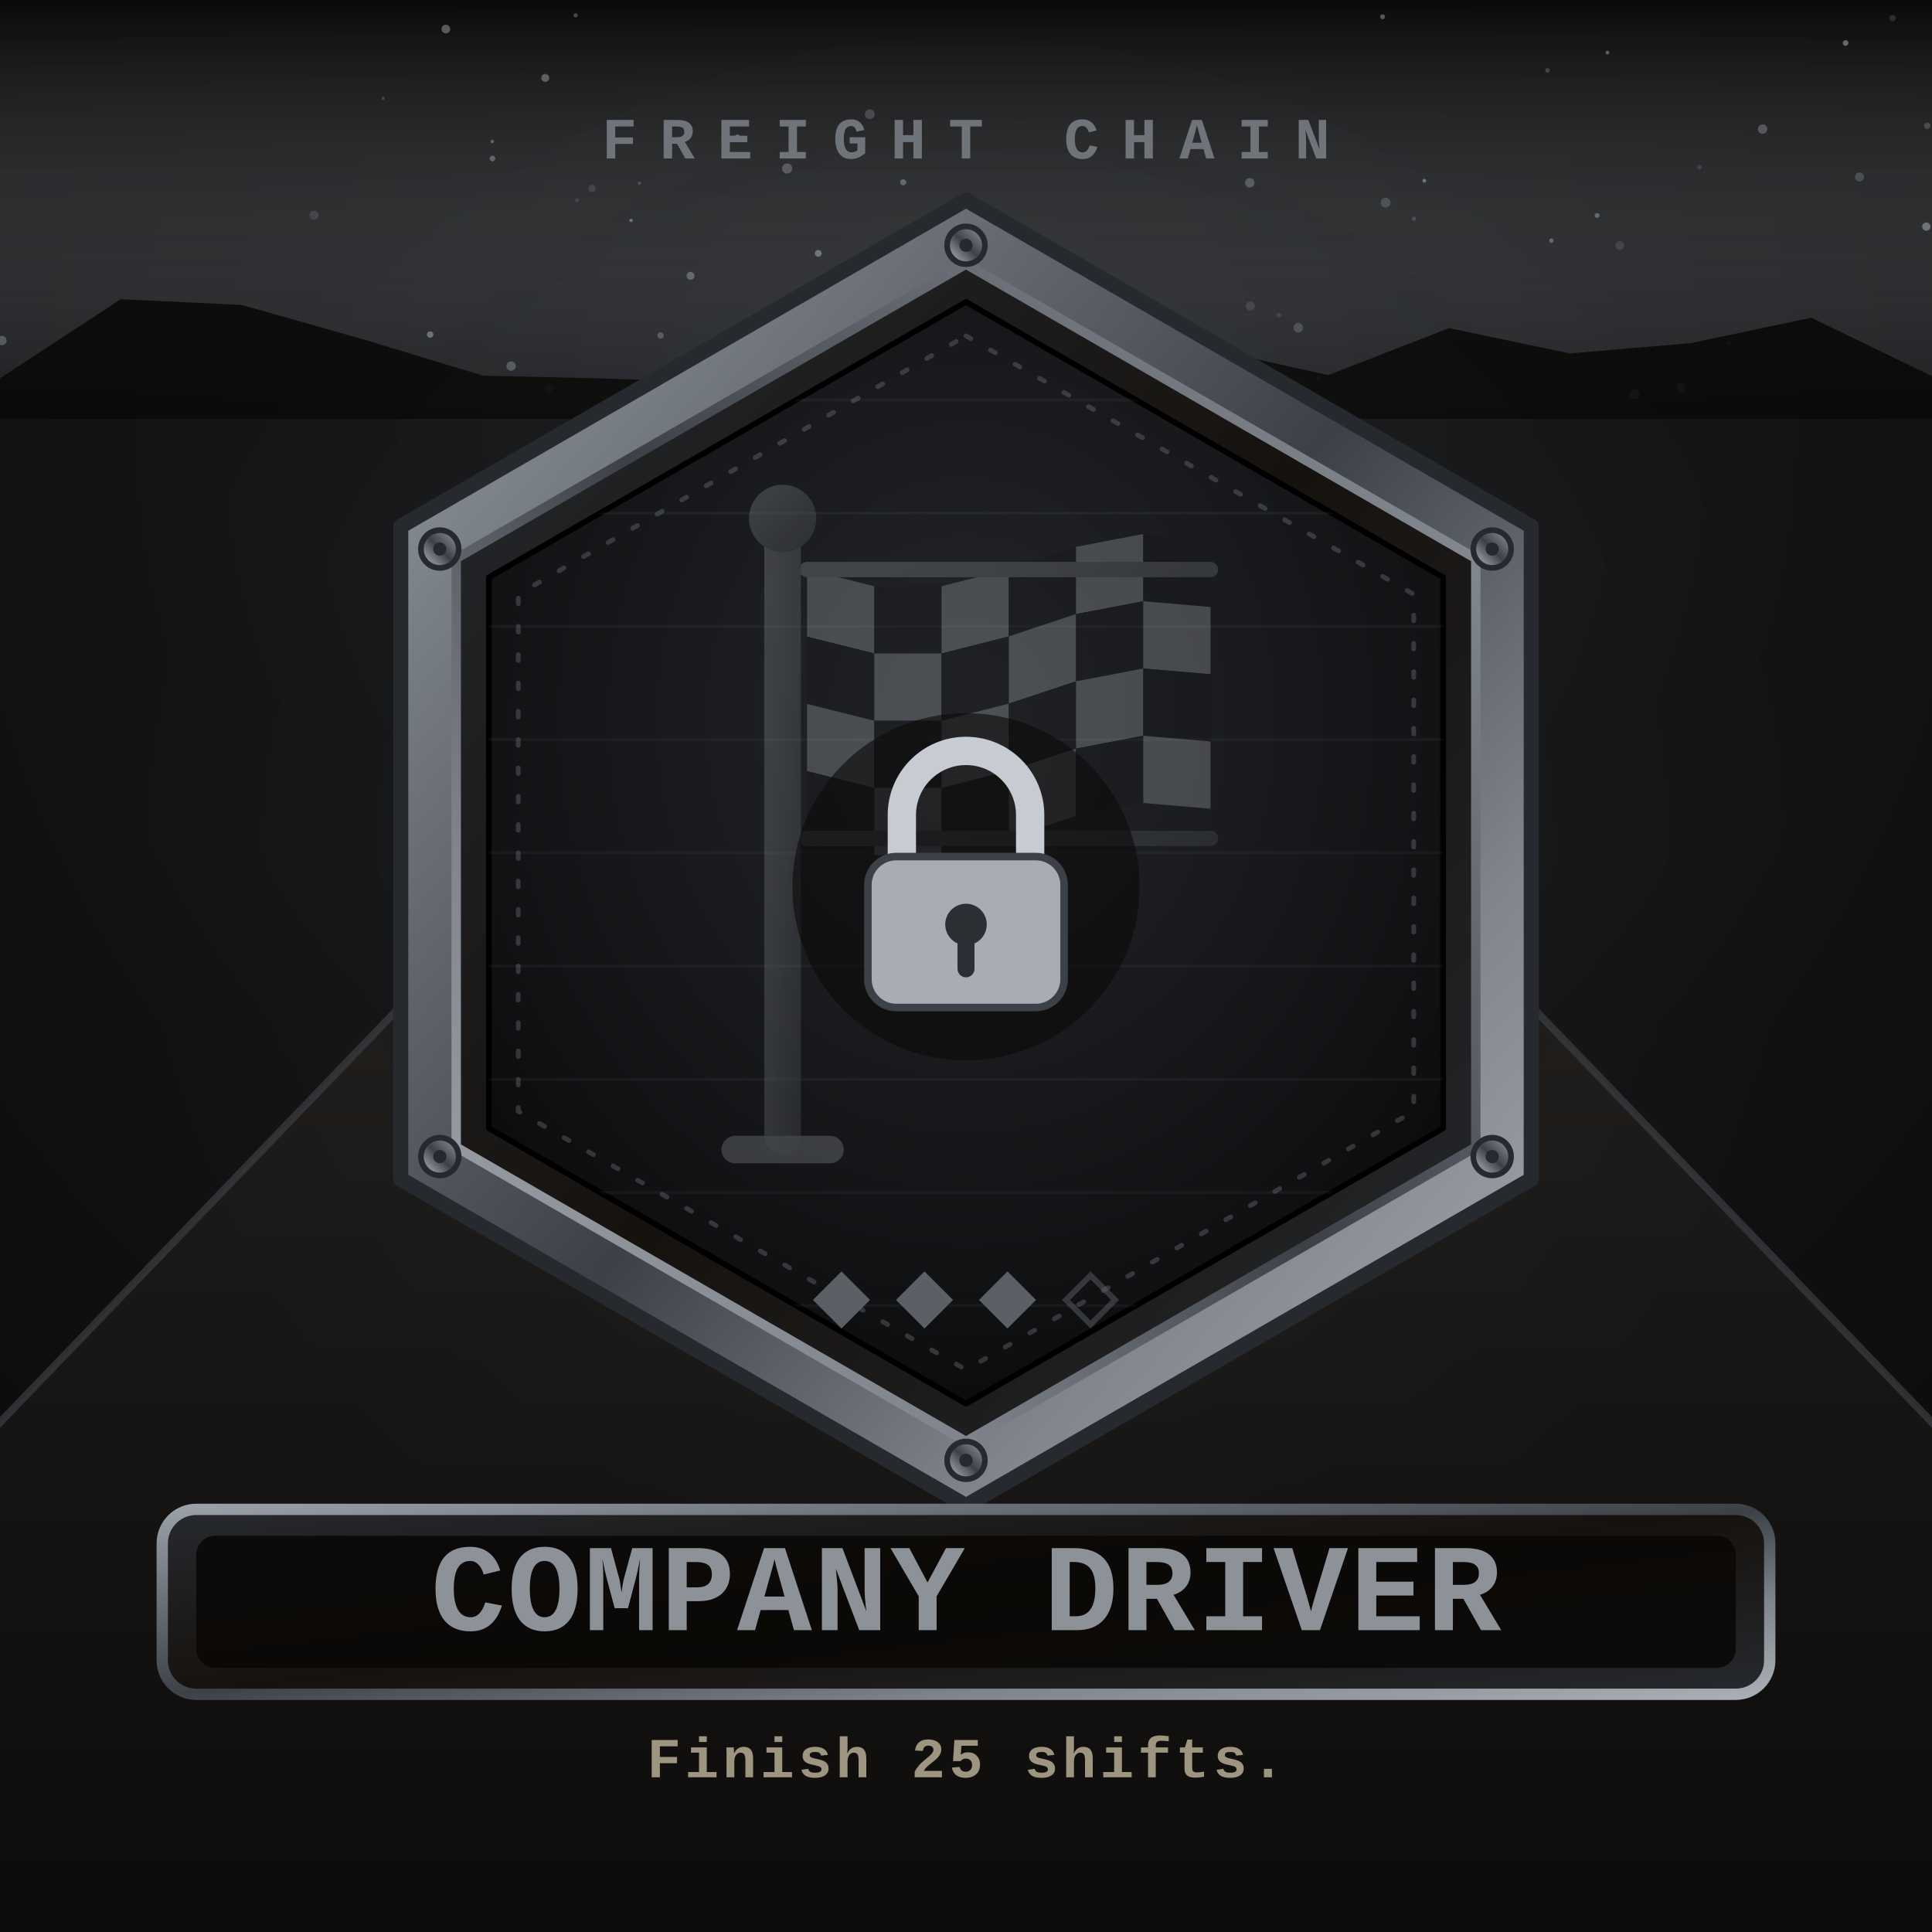
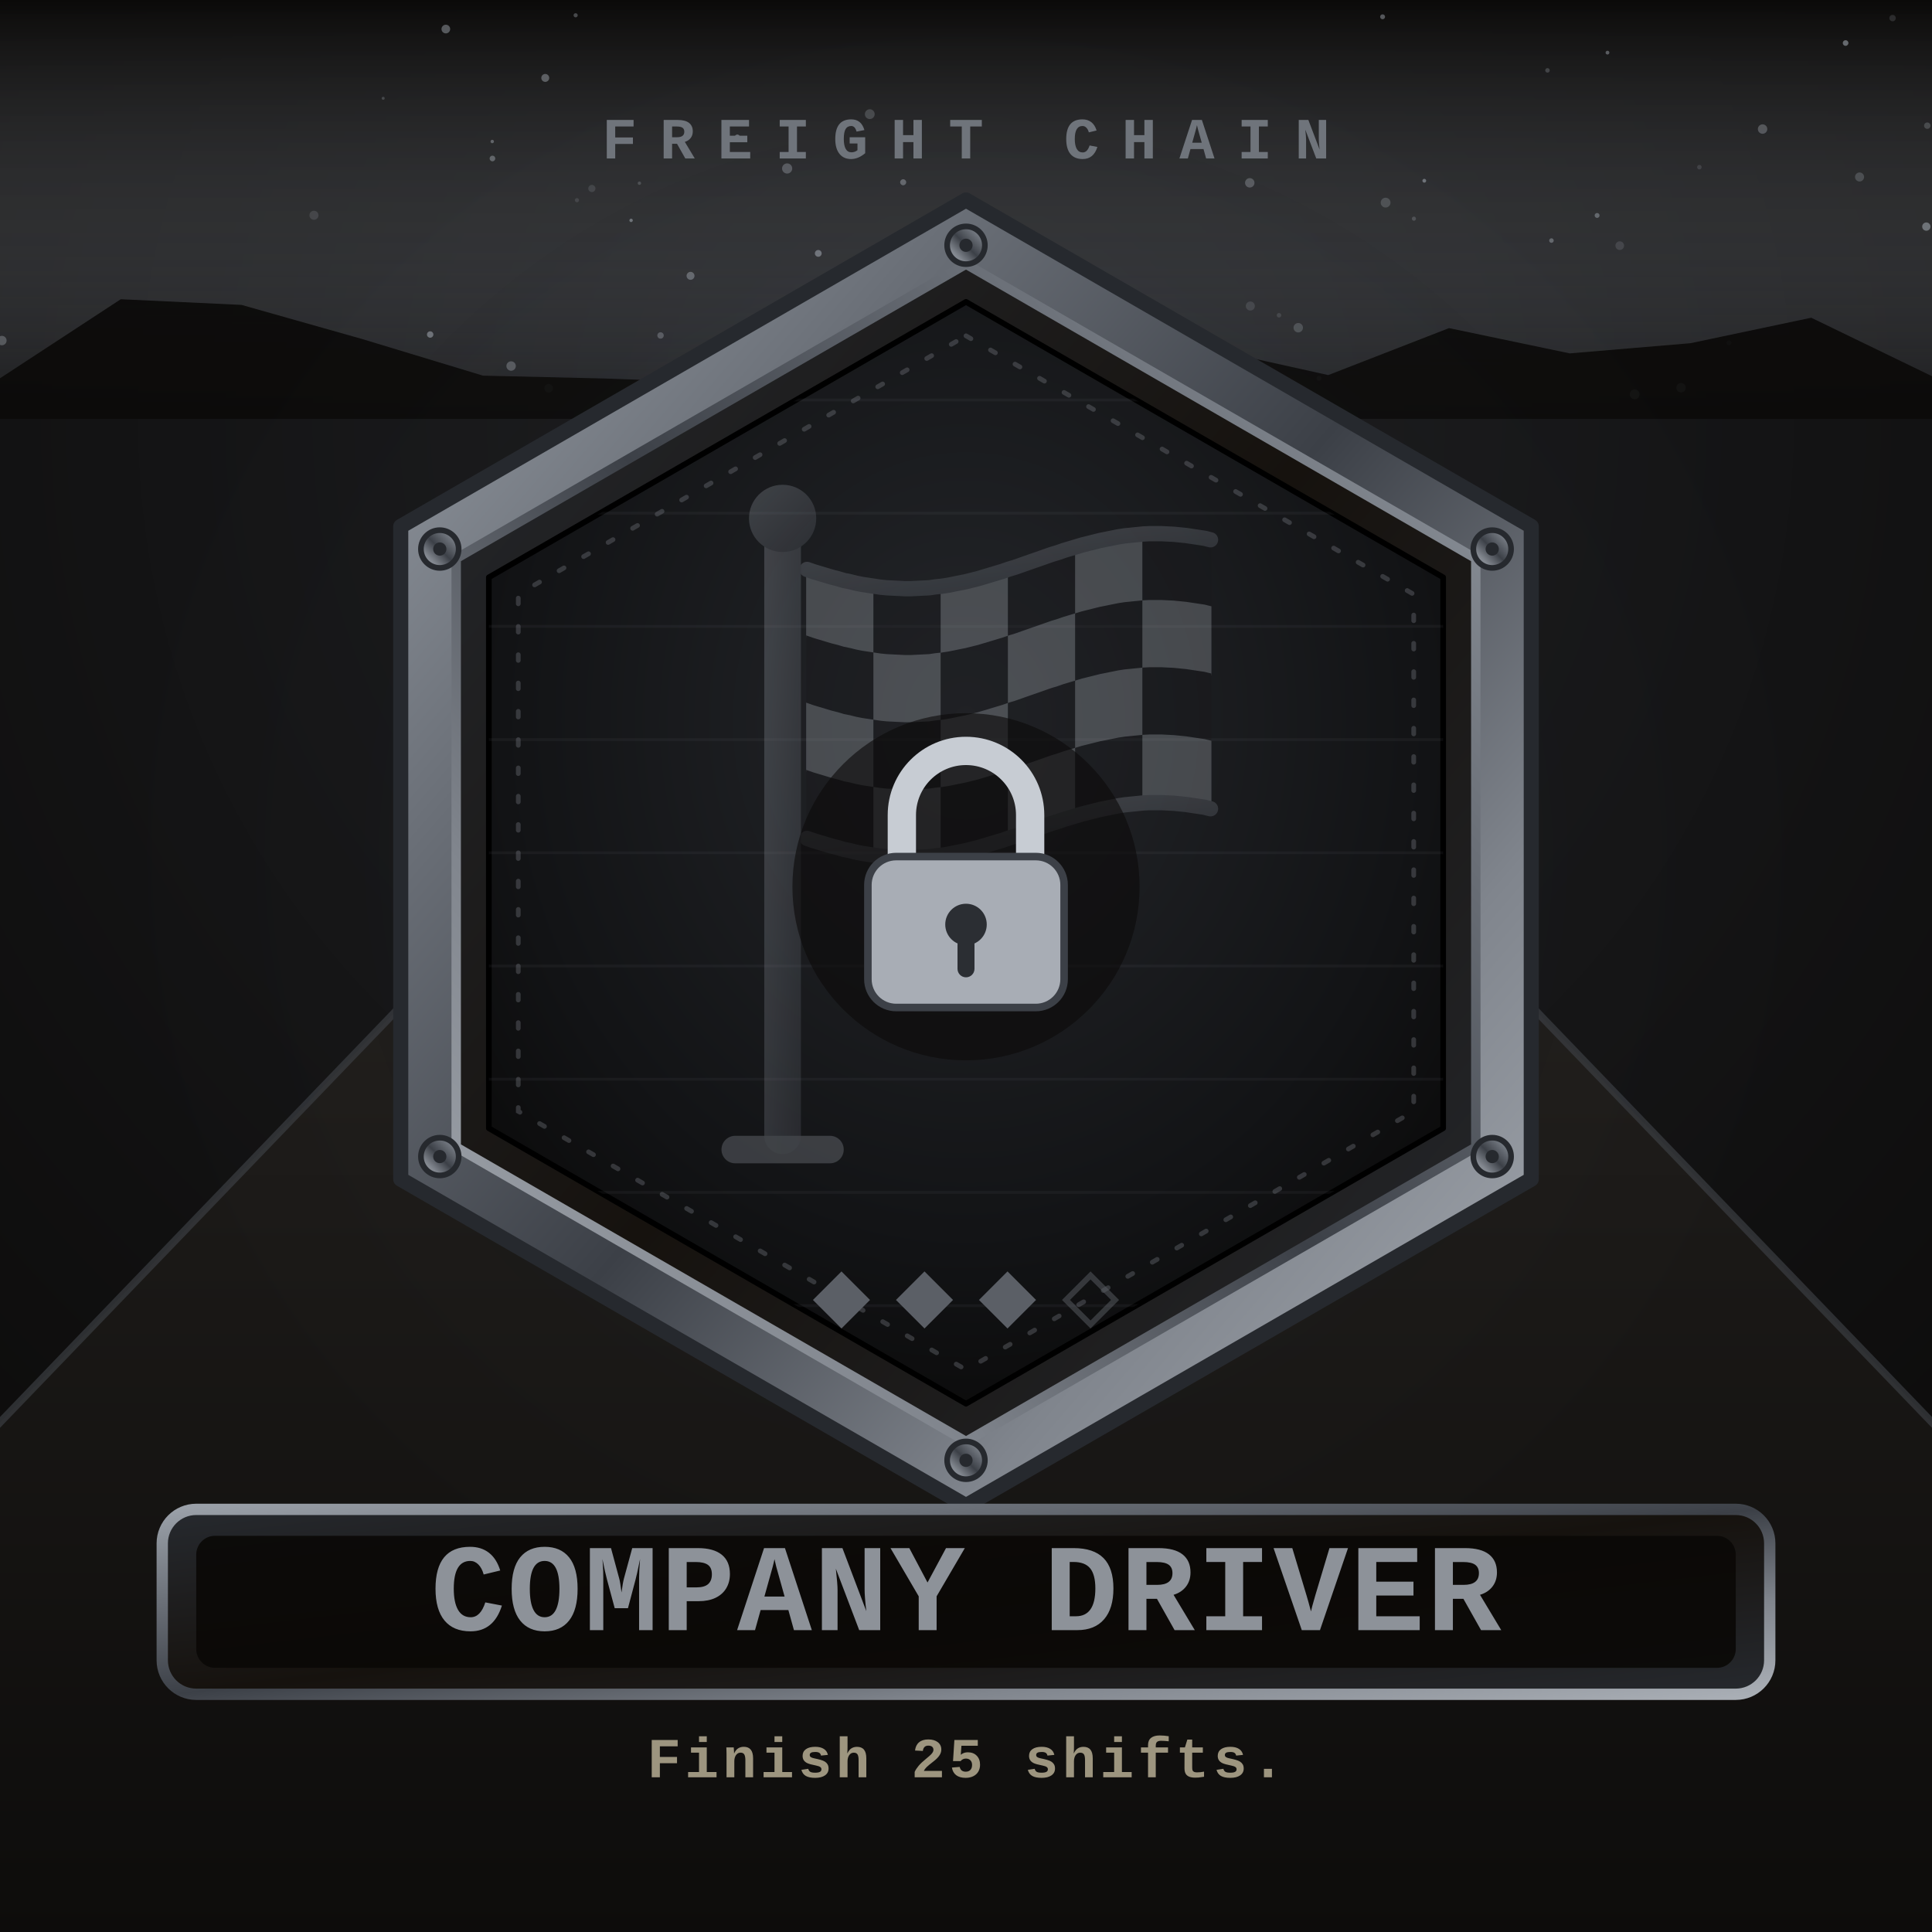
<svg xmlns="http://www.w3.org/2000/svg" width="1024" height="1024" viewBox="0 0 1024 1024" role="img" aria-label="Company Driver – Freight Chain achievement (locked)">
  <defs>
    <radialGradient id="bg" cx="50%" cy="22%" r="85%">
      <stop offset="0" stop-color="#1c1d20" />
      <stop offset="1" stop-color="#0b0a09" />
    </radialGradient>
    <linearGradient id="sky" x1="0" y1="0" x2="0" y2="1">
      <stop offset="0" stop-color="#0b0a09" />
      <stop offset="1" stop-color="#7b7f86" stop-opacity="0.1" />
    </linearGradient>
    <linearGradient id="road" x1="0" y1="0" x2="0" y2="1">
      <stop offset="0" stop-color="#2a2724" />
      <stop offset="1" stop-color="#0d0c0b" />
    </linearGradient>
    <linearGradient id="rim" x1="0" y1="0" x2="1" y2="1">
      <stop offset="0%" stop-color="#9aa0a8" />
      <stop offset="25%" stop-color="#6a6f77" />
      <stop offset="50%" stop-color="#3c4047" />
      <stop offset="75%" stop-color="#80858d" />
      <stop offset="100%" stop-color="#a9aeb5" />
    </linearGradient>
    <linearGradient id="rimB" x1="1" y1="0" x2="0" y2="1">
      <stop offset="0%" stop-color="#9aa0a8" />
      <stop offset="25%" stop-color="#6a6f77" />
      <stop offset="50%" stop-color="#3c4047" />
      <stop offset="75%" stop-color="#80858d" />
      <stop offset="100%" stop-color="#a9aeb5" />
    </linearGradient>
    <linearGradient id="bevel" x1="0" y1="0" x2="1" y2="1">
      <stop offset="0" stop-color="#26292e" />
      <stop offset=".5" stop-color="#16120e" />
      <stop offset="1" stop-color="#26292e" />
    </linearGradient>
    <radialGradient id="plate" cx="50%" cy="38%" r="75%">
      <stop offset="0" stop-color="#24262a" />
      <stop offset=".65" stop-color="#121315" />
      <stop offset="1" stop-color="#070605" />
    </radialGradient>
    <radialGradient id="halo" cx="50%" cy="50%" r="50%">
      <stop offset="0" stop-color="#7b7f86" stop-opacity="0.06" />
      <stop offset="1" stop-color="#7b7f86" stop-opacity="0" />
    </radialGradient>
    <linearGradient id="ga" x1="0" y1="0" x2="1" y2="1">
      <stop offset="0" stop-color="#8b9099" />
      <stop offset="1" stop-color="#4c5058" />
    </linearGradient>
    <linearGradient id="sheen" x1="0" y1="0" x2="1" y2="1">
      <stop offset="0" stop-color="#fff" stop-opacity="0" />
      <stop offset=".45" stop-color="#fff" stop-opacity="0" />
      <stop offset=".5" stop-color="#fff" stop-opacity="0" />
      <stop offset=".56" stop-color="#fff" stop-opacity="0" />
      <stop offset="1" stop-color="#fff" stop-opacity="0" />
    </linearGradient>
    <filter id="glow" x="-30%" y="-30%" width="160%" height="160%">
      <feGaussianBlur stdDeviation="9" result="b" />
      <feMerge>
        <feMergeNode in="b" />
        <feMergeNode in="SourceGraphic" />
      </feMerge>
    </filter>
  </defs>
  <rect width="1024" height="1024" fill="url(#bg)" />
  <rect width="1024" height="222" fill="url(#sky)" />
  <circle cx="305.1" cy="8.1" r="1.1" fill="#9aa0a8" opacity="0.4" />
  <circle cx="366" cy="146.2" r="2.1" fill="#9aa0a8" opacity="0.5" />
  <circle cx="1" cy="180.5" r="2.5" fill="#9aa0a8" opacity="0.4" />
  <circle cx="350.1" cy="177.8" r="1.7" fill="#9aa0a8" opacity="0.4" />
  <circle cx="260.9" cy="75" r="0.9" fill="#9aa0a8" opacity="0.5" />
  <circle cx="390.8" cy="72.7" r="1.4" fill="#9aa0a8" opacity="0.6" />
  <circle cx="313.7" cy="99.9" r="1.9" fill="#9aa0a8" opacity="0.2" />
  <circle cx="338.9" cy="97.1" r="0.9" fill="#9aa0a8" opacity="0.3" />
  <circle cx="852" cy="27.9" r="1" fill="#9aa0a8" opacity="0.5" />
  <circle cx="916.4" cy="181.7" r="1.3" fill="#9aa0a8" opacity="0.3" />
  <circle cx="228" cy="177.3" r="1.7" fill="#9aa0a8" opacity="0.6" />
  <circle cx="662.4" cy="96.9" r="2.5" fill="#9aa0a8" opacity="0.4" />
  <circle cx="985.6" cy="93.8" r="2.4" fill="#9aa0a8" opacity="0.3" />
  <circle cx="891" cy="205.5" r="2.5" fill="#9aa0a8" opacity="0.6" />
  <circle cx="289" cy="41.3" r="2.1" fill="#9aa0a8" opacity="0.5" />
  <circle cx="417.2" cy="89.3" r="2.7" fill="#9aa0a8" opacity="0.4" />
  <circle cx="290.8" cy="205.8" r="2.3" fill="#9aa0a8" opacity="0.4" />
  <circle cx="699.1" cy="200.5" r="1.3" fill="#9aa0a8" opacity="0.4" />
  <circle cx="749.4" cy="115.9" r="1.1" fill="#9aa0a8" opacity="0.3" />
  <circle cx="662.7" cy="162.2" r="2.4" fill="#9aa0a8" opacity="0.2" />
  <circle cx="433.7" cy="134.3" r="1.8" fill="#9aa0a8" opacity="0.6" />
  <circle cx="261" cy="84" r="1.5" fill="#9aa0a8" opacity="0.5" />
  <circle cx="900.7" cy="88.6" r="1.2" fill="#9aa0a8" opacity="0.2" />
  <circle cx="858.5" cy="130.2" r="2.3" fill="#9aa0a8" opacity="0.2" />
  <circle cx="1021" cy="120.1" r="2.2" fill="#9aa0a8" opacity="0.6" />
  <circle cx="820.2" cy="37.3" r="1.2" fill="#9aa0a8" opacity="0.3" />
  <circle cx="461" cy="60.5" r="2.6" fill="#9aa0a8" opacity="0.3" />
  <circle cx="934.2" cy="68.4" r="2.5" fill="#9aa0a8" opacity="0.4" />
  <circle cx="334.5" cy="116.8" r="0.9" fill="#9aa0a8" opacity="0.6" />
  <circle cx="978.2" cy="22.8" r="1.5" fill="#9aa0a8" opacity="0.6" />
  <circle cx="677.9" cy="167.1" r="1.2" fill="#9aa0a8" opacity="0.2" />
  <circle cx="478.7" cy="96.6" r="1.6" fill="#9aa0a8" opacity="0.5" />
  <circle cx="866.4" cy="209" r="2.6" fill="#9aa0a8" opacity="0.6" />
  <circle cx="822.3" cy="127.5" r="1.2" fill="#9aa0a8" opacity="0.5" />
  <circle cx="754.9" cy="95.8" r="1" fill="#9aa0a8" opacity="0.6" />
  <circle cx="732.8" cy="8.9" r="1.3" fill="#9aa0a8" opacity="0.5" />
  <circle cx="270.9" cy="194" r="2.5" fill="#9aa0a8" opacity="0.4" />
  <circle cx="1021.5" cy="66.6" r="1.7" fill="#9aa0a8" opacity="0.3" />
  <circle cx="166.4" cy="114.1" r="2.4" fill="#9aa0a8" opacity="0.2" />
  <circle cx="846.5" cy="114.2" r="1.3" fill="#9aa0a8" opacity="0.5" />
  <circle cx="236.3" cy="15.4" r="2.3" fill="#9aa0a8" opacity="0.5" />
  <circle cx="688.1" cy="173.7" r="2.5" fill="#9aa0a8" opacity="0.3" />
  <circle cx="734.4" cy="107.4" r="2.6" fill="#9aa0a8" opacity="0.3" />
  <circle cx="305.8" cy="106.1" r="1.1" fill="#9aa0a8" opacity="0.2" />
  <circle cx="1003.1" cy="9.6" r="1.7" fill="#9aa0a8" opacity="0.2" />
  <circle cx="203.1" cy="52.1" r="0.8" fill="#9aa0a8" opacity="0.3" />
  <path d="M0 222L0 200.5L64 158.6L128 161.6L192 179.7L256 199.1L320 200.6L384 202.9L448 200.5L512 178.2L576 191.5L640 184.6L704 198.8L768 173.9L832 187.3L896 181.9L960 168.4L1024 199.4L1024 222Z" fill="#0a0908" opacity=".9" />
  <polygon points="512,222 -260,1024 1284,1024" fill="url(#road)" />
  <line x1="512" y1="222" x2="-260" y2="1024" stroke="#3a3d42" stroke-width="4" opacity=".7" />
  <line x1="512" y1="222" x2="1284" y2="1024" stroke="#3a3d42" stroke-width="4" opacity=".7" />
  <polygon points="510.4,222.9 513.6,222.9 514.1,247 509.9,247" fill="#5b5f66" opacity="0.5" />
  <polygon points="508.8,296.6 515.2,296.6 516.4,349.9 507.6,349.9" fill="#5b5f66" opacity="0.5" />
  <polygon points="505.8,428.4 518.2,428.4 519.8,502.4 504.2,502.4" fill="#5b5f66" opacity="0.5" />
  <polygon points="501.9,603.9 522.1,603.9 524.1,695.3 499.9,695.3" fill="#5b5f66" opacity="0.5" />
  <circle cx="512" cy="452" r="470" fill="url(#halo)" />
  <text x="512" y="84" text-anchor="middle" font-family="ui-monospace,'SF Mono',Menlo,Consolas,'Liberation Mono','DejaVu Sans Mono',monospace" font-size="31" font-weight="700" fill="#6f747b" letter-spacing="12">FREIGHT CHAIN</text>
  <polygon points="512,106 811.6,279 811.6,625 512,798 212.4,625 212.4,279" fill="url(#rim)" stroke="#26292e" stroke-width="8" stroke-linejoin="round" />
  <polygon points="512,140 782.2,296 782.2,608 512,764 241.8,608 241.8,296" fill="url(#bevel)" stroke="url(#rimB)" stroke-width="5" stroke-linejoin="round" />
  <polygon points="512,160 764.9,306 764.9,598 512,744 259.1,598 259.1,306" fill="url(#plate)" stroke="#000" stroke-width="3" stroke-linejoin="round" />
  <g stroke="#7b7f86" stroke-width="1.5" opacity="0.08" clip-path="url(#cl)">
    <line x1="212" y1="212" x2="812" y2="212" />
    <line x1="212" y1="272" x2="812" y2="272" />
    <line x1="212" y1="332" x2="812" y2="332" />
    <line x1="212" y1="392" x2="812" y2="392" />
    <line x1="212" y1="452" x2="812" y2="452" />
    <line x1="212" y1="512" x2="812" y2="512" />
    <line x1="212" y1="572" x2="812" y2="572" />
    <line x1="212" y1="632" x2="812" y2="632" />
    <line x1="212" y1="692" x2="812" y2="692" />
  </g>
  <clipPath id="cl">
    <polygon points="512,160 764.9,306 764.9,598 512,744 259.1,598 259.1,306" />
  </clipPath>
  <polygon points="512,178 749.3,315 749.3,589 512,726 274.7,589 274.7,315" fill="none" stroke="#7b7f86" stroke-width="2.5" stroke-dasharray="3 12" stroke-linecap="round" opacity="0.35" />
  <circle cx="512" cy="130" r="10" fill="url(#rimB)" stroke="#26292e" stroke-width="3" />
  <circle cx="512" cy="130" r="3.5" fill="#26292e" />
  <circle cx="790.9" cy="291" r="10" fill="url(#rimB)" stroke="#26292e" stroke-width="3" />
  <circle cx="790.9" cy="291" r="3.5" fill="#26292e" />
  <circle cx="790.9" cy="613" r="10" fill="url(#rimB)" stroke="#26292e" stroke-width="3" />
  <circle cx="790.9" cy="613" r="3.5" fill="#26292e" />
  <circle cx="512" cy="774" r="10" fill="url(#rimB)" stroke="#26292e" stroke-width="3" />
  <circle cx="512" cy="774" r="3.5" fill="#26292e" />
  <circle cx="233.1" cy="613" r="10" fill="url(#rimB)" stroke="#26292e" stroke-width="3" />
  <circle cx="233.1" cy="613" r="3.5" fill="#26292e" />
  <circle cx="233.1" cy="291" r="10" fill="url(#rimB)" stroke="#26292e" stroke-width="3" />
  <circle cx="233.1" cy="291" r="3.5" fill="#26292e" />
  <g transform="translate(512 440) scale(1.62)" opacity=".34">
    <g>
-       <path d="M-54,-87.274Q14,-106 82,-97.042" fill="none" stroke="url(#ga)" stroke-width="3" opacity="0" />
-       <polygon points="-52,-85.3 -30,-79.8 -30,-57.8 -52,-63.3" fill="#9aa0a8" />
-       <polygon points="-52,-63.3 -30,-57.8 -30,-35.8 -52,-41.3" fill="#17181a" />
-       <polygon points="-52,-41.3 -30,-35.8 -30,-13.8 -52,-19.3" fill="#9aa0a8" />
-       <polygon points="-52,-19.3 -30,-13.8 -30,8.2 -52,2.7" fill="#17181a" />
-       <polygon points="-30,-79.8 -8,-79.8 -8,-57.8 -30,-57.8" fill="#17181a" />
-       <polygon points="-30,-57.8 -8,-57.8 -8,-35.8 -30,-35.8" fill="#9aa0a8" />
-       <polygon points="-30,-35.8 -8,-35.8 -8,-13.8 -30,-13.8" fill="#17181a" />
-       <polygon points="-30,-13.8 -8,-13.8 -8,8.2 -30,8.2" fill="#9aa0a8" />
-       <polygon points="-8,-79.8 14,-85.4 14,-63.4 -8,-57.8" fill="#9aa0a8" />
-       <polygon points="-8,-57.8 14,-63.4 14,-41.4 -8,-35.8" fill="#17181a" />
-       <polygon points="-8,-35.8 14,-41.4 14,-19.4 -8,-13.8" fill="#9aa0a8" />
-       <polygon points="-8,-13.8 14,-19.4 14,2.6 -8,8.2" fill="#17181a" />
-       <polygon points="14,-85.4 36,-92.7 36,-70.7 14,-63.4" fill="#17181a" />
-       <polygon points="14,-63.4 36,-70.7 36,-48.7 14,-41.4" fill="#9aa0a8" />
-       <polygon points="14,-41.4 36,-48.7 36,-26.7 14,-19.4" fill="#17181a" />
-       <polygon points="14,-19.4 36,-26.7 36,-4.7 14,2.6" fill="#9aa0a8" />
-       <polygon points="36,-92.7 58,-96.9 58,-74.9 36,-70.7" fill="#9aa0a8" />
-       <polygon points="36,-70.7 58,-74.9 58,-52.9 36,-48.7" fill="#17181a" />
-       <polygon points="36,-48.7 58,-52.9 58,-30.9 36,-26.7" fill="#9aa0a8" />
-       <polygon points="36,-26.7 58,-30.9 58,-8.9 36,-4.7" fill="#17181a" />
-       <polygon points="58,-96.9 80,-95 80,-73 58,-74.9" fill="#17181a" />
-       <polygon points="58,-74.9 80,-73 80,-51 58,-52.9" fill="#9aa0a8" />
-       <polygon points="58,-52.9 80,-51 80,-29 58,-30.9" fill="#17181a" />
-       <polygon points="58,-30.9 80,-29 80,-7 58,-8.9" fill="#9aa0a8" />
-       <path d="M-52,-85.274H80M-52,2.726H80" stroke="url(#ga)" stroke-width="5" stroke-linecap="round" />
+       <polygon points="-52,-85.3 -50,-84.6 -48,-84 -46,-83.4 -44,-82.8 -42,-82.3 -40,-81.7 -38,-81.3 -36,-80.8 -34,-80.4 -32,-80.1 -30,-79.8 -30,-57.8 -32,-58.1 -34,-58.4 -36,-58.8 -38,-59.3 -40,-59.7 -42,-60.3 -44,-60.8 -46,-61.4 -48,-62 -50,-62.6 -52,-63.3" fill="#9aa0a8" stroke="#9aa0a8" stroke-width=".6" />
+       <polygon points="-52,-63.3 -50,-62.6 -48,-62 -46,-61.4 -44,-60.8 -42,-60.3 -40,-59.7 -38,-59.3 -36,-58.8 -34,-58.4 -32,-58.1 -30,-57.8 -30,-35.8 -32,-36.1 -34,-36.4 -36,-36.8 -38,-37.3 -40,-37.7 -42,-38.3 -44,-38.8 -46,-39.4 -48,-40 -50,-40.6 -52,-41.3" fill="#17181a" stroke="#17181a" stroke-width=".6" />
+       <polygon points="-52,-41.3 -50,-40.6 -48,-40 -46,-39.4 -44,-38.8 -42,-38.3 -40,-37.7 -38,-37.3 -36,-36.8 -34,-36.4 -32,-36.1 -30,-35.8 -30,-13.8 -32,-14.1 -34,-14.4 -36,-14.8 -38,-15.3 -40,-15.7 -42,-16.3 -44,-16.8 -46,-17.4 -48,-18 -50,-18.6 -52,-19.3" fill="#9aa0a8" stroke="#9aa0a8" stroke-width=".6" />
+       <polygon points="-52,-19.3 -50,-18.6 -48,-18 -46,-17.4 -44,-16.8 -42,-16.3 -40,-15.7 -38,-15.3 -36,-14.8 -34,-14.4 -32,-14.1 -30,-13.8 -30,8.2 -32,7.9 -34,7.6 -36,7.2 -38,6.7 -40,6.3 -42,5.7 -44,5.2 -46,4.6 -48,4 -50,3.4 -52,2.7" fill="#17181a" stroke="#17181a" stroke-width=".6" />
+       <polygon points="-30,-79.8 -28,-79.5 -26,-79.3 -24,-79.2 -22,-79.1 -20,-79 -18,-79 -16,-79.1 -14,-79.2 -12,-79.3 -10,-79.6 -8,-79.8 -8,-57.8 -10,-57.6 -12,-57.3 -14,-57.2 -16,-57.1 -18,-57 -20,-57 -22,-57.1 -24,-57.2 -26,-57.3 -28,-57.5 -30,-57.8" fill="#17181a" stroke="#17181a" stroke-width=".6" />
+       <polygon points="-30,-57.8 -28,-57.5 -26,-57.3 -24,-57.2 -22,-57.1 -20,-57 -18,-57 -16,-57.1 -14,-57.2 -12,-57.3 -10,-57.6 -8,-57.8 -8,-35.8 -10,-35.6 -12,-35.3 -14,-35.2 -16,-35.1 -18,-35 -20,-35 -22,-35.1 -24,-35.2 -26,-35.3 -28,-35.5 -30,-35.8" fill="#9aa0a8" stroke="#9aa0a8" stroke-width=".6" />
+       <polygon points="-30,-35.8 -28,-35.5 -26,-35.3 -24,-35.2 -22,-35.1 -20,-35 -18,-35 -16,-35.1 -14,-35.2 -12,-35.3 -10,-35.6 -8,-35.8 -8,-13.8 -10,-13.6 -12,-13.3 -14,-13.2 -16,-13.1 -18,-13 -20,-13 -22,-13.1 -24,-13.2 -26,-13.3 -28,-13.5 -30,-13.8" fill="#17181a" stroke="#17181a" stroke-width=".6" />
+       <polygon points="-30,-13.8 -28,-13.5 -26,-13.3 -24,-13.2 -22,-13.1 -20,-13 -18,-13 -16,-13.1 -14,-13.2 -12,-13.3 -10,-13.6 -8,-13.8 -8,8.2 -10,8.4 -12,8.7 -14,8.8 -16,8.9 -18,9 -20,9 -22,8.9 -24,8.8 -26,8.7 -28,8.5 -30,8.2" fill="#9aa0a8" stroke="#9aa0a8" stroke-width=".6" />
+       <polygon points="-8,-79.8 -6,-80.1 -4,-80.5 -2,-80.9 0,-81.3 2,-81.8 4,-82.3 6,-82.9 8,-83.5 10,-84.1 12,-84.7 14,-85.4 14,-63.4 12,-62.7 10,-62.1 8,-61.5 6,-60.9 4,-60.3 2,-59.8 0,-59.3 -2,-58.9 -4,-58.5 -6,-58.1 -8,-57.8" fill="#9aa0a8" stroke="#9aa0a8" stroke-width=".6" />
+       <polygon points="-8,-57.8 -6,-58.1 -4,-58.5 -2,-58.9 0,-59.3 2,-59.8 4,-60.3 6,-60.9 8,-61.5 10,-62.1 12,-62.7 14,-63.4 14,-41.4 12,-40.7 10,-40.1 8,-39.5 6,-38.9 4,-38.3 2,-37.8 0,-37.3 -2,-36.9 -4,-36.5 -6,-36.1 -8,-35.8" fill="#17181a" stroke="#17181a" stroke-width=".6" />
+       <polygon points="-8,-35.8 -6,-36.1 -4,-36.5 -2,-36.9 0,-37.3 2,-37.8 4,-38.3 6,-38.9 8,-39.5 10,-40.1 12,-40.7 14,-41.4 14,-19.4 12,-18.7 10,-18.1 8,-17.5 6,-16.9 4,-16.3 2,-15.8 0,-15.3 -2,-14.9 -4,-14.5 -6,-14.1 -8,-13.8" fill="#9aa0a8" stroke="#9aa0a8" stroke-width=".6" />
+       <polygon points="-8,-13.8 -6,-14.1 -4,-14.5 -2,-14.9 0,-15.3 2,-15.8 4,-16.3 6,-16.9 8,-17.5 10,-18.1 12,-18.7 14,-19.4 14,2.6 12,3.3 10,3.9 8,4.5 6,5.1 4,5.7 2,6.2 0,6.7 -2,7.1 -4,7.5 -6,7.9 -8,8.2" fill="#17181a" stroke="#17181a" stroke-width=".6" />
+       <polygon points="14,-85.4 16,-86 18,-86.7 20,-87.4 22,-88.1 24,-88.8 26,-89.5 28,-90.2 30,-90.8 32,-91.5 34,-92.1 36,-92.7 36,-70.7 34,-70.1 32,-69.5 30,-68.8 28,-68.2 26,-67.5 24,-66.8 22,-66.1 20,-65.4 18,-64.7 16,-64 14,-63.4" fill="#17181a" stroke="#17181a" stroke-width=".6" />
+       <polygon points="14,-63.4 16,-64 18,-64.7 20,-65.4 22,-66.1 24,-66.8 26,-67.5 28,-68.2 30,-68.8 32,-69.5 34,-70.1 36,-70.7 36,-48.7 34,-48.1 32,-47.5 30,-46.8 28,-46.2 26,-45.5 24,-44.8 22,-44.1 20,-43.4 18,-42.7 16,-42 14,-41.4" fill="#9aa0a8" stroke="#9aa0a8" stroke-width=".6" />
+       <polygon points="14,-41.4 16,-42 18,-42.7 20,-43.4 22,-44.1 24,-44.8 26,-45.5 28,-46.2 30,-46.8 32,-47.5 34,-48.1 36,-48.7 36,-26.7 34,-26.1 32,-25.5 30,-24.8 28,-24.2 26,-23.5 24,-22.8 22,-22.1 20,-21.4 18,-20.7 16,-20 14,-19.4" fill="#17181a" stroke="#17181a" stroke-width=".6" />
+       <polygon points="14,-19.4 16,-20 18,-20.7 20,-21.4 22,-22.1 24,-22.8 26,-23.5 28,-24.2 30,-24.8 32,-25.5 34,-26.1 36,-26.7 36,-4.7 34,-4.1 32,-3.5 30,-2.8 28,-2.2 26,-1.5 24,-0.8 22,-0.1 20,0.6 18,1.3 16,2 14,2.6" fill="#9aa0a8" stroke="#9aa0a8" stroke-width=".6" />
+       <polygon points="36,-92.7 38,-93.3 40,-93.8 42,-94.3 44,-94.8 46,-95.2 48,-95.6 50,-96 52,-96.3 54,-96.5 56,-96.7 58,-96.9 58,-74.9 56,-74.7 54,-74.5 52,-74.3 50,-74 48,-73.6 46,-73.2 44,-72.8 42,-72.3 40,-71.8 38,-71.3 36,-70.7" fill="#9aa0a8" stroke="#9aa0a8" stroke-width=".6" />
+       <polygon points="36,-70.7 38,-71.3 40,-71.8 42,-72.3 44,-72.8 46,-73.2 48,-73.6 50,-74 52,-74.3 54,-74.5 56,-74.7 58,-74.9 58,-52.9 56,-52.7 54,-52.5 52,-52.3 50,-52 48,-51.6 46,-51.2 44,-50.8 42,-50.3 40,-49.8 38,-49.3 36,-48.7" fill="#17181a" stroke="#17181a" stroke-width=".6" />
+       <polygon points="36,-48.7 38,-49.3 40,-49.8 42,-50.3 44,-50.8 46,-51.2 48,-51.6 50,-52 52,-52.3 54,-52.5 56,-52.7 58,-52.9 58,-30.9 56,-30.7 54,-30.5 52,-30.3 50,-30 48,-29.6 46,-29.2 44,-28.8 42,-28.3 40,-27.8 38,-27.3 36,-26.7" fill="#9aa0a8" stroke="#9aa0a8" stroke-width=".6" />
+       <polygon points="36,-26.7 38,-27.3 40,-27.8 42,-28.3 44,-28.8 46,-29.2 48,-29.6 50,-30 52,-30.3 54,-30.5 56,-30.7 58,-30.9 58,-8.9 56,-8.7 54,-8.5 52,-8.3 50,-8 48,-7.6 46,-7.2 44,-6.8 42,-6.3 40,-5.8 38,-5.3 36,-4.7" fill="#17181a" stroke="#17181a" stroke-width=".6" />
+       <polygon points="58,-96.9 60,-97 62,-97 64,-97 66,-96.9 68,-96.8 70,-96.6 72,-96.4 74,-96.1 76,-95.8 78,-95.5 80,-95 80,-73 78,-73.5 76,-73.8 74,-74.1 72,-74.4 70,-74.6 68,-74.8 66,-74.9 64,-75 62,-75 60,-75 58,-74.9" fill="#17181a" stroke="#17181a" stroke-width=".6" />
+       <polygon points="58,-74.9 60,-75 62,-75 64,-75 66,-74.9 68,-74.8 70,-74.6 72,-74.4 74,-74.1 76,-73.8 78,-73.5 80,-73 80,-51 78,-51.5 76,-51.8 74,-52.1 72,-52.4 70,-52.6 68,-52.8 66,-52.9 64,-53 62,-53 60,-53 58,-52.9" fill="#9aa0a8" stroke="#9aa0a8" stroke-width=".6" />
+       <polygon points="58,-52.9 60,-53 62,-53 64,-53 66,-52.9 68,-52.8 70,-52.6 72,-52.4 74,-52.1 76,-51.8 78,-51.5 80,-51 80,-29 78,-29.5 76,-29.8 74,-30.1 72,-30.4 70,-30.6 68,-30.8 66,-30.9 64,-31 62,-31 60,-31 58,-30.9" fill="#17181a" stroke="#17181a" stroke-width=".6" />
+       <polygon points="58,-30.9 60,-31 62,-31 64,-31 66,-30.9 68,-30.8 70,-30.6 72,-30.4 74,-30.1 76,-29.8 78,-29.5 80,-29 80,-7 78,-7.5 76,-7.8 74,-8.1 72,-8.4 70,-8.6 68,-8.8 66,-8.9 64,-9 62,-9 60,-9 58,-8.9" fill="#9aa0a8" stroke="#9aa0a8" stroke-width=".6" />
+       <polyline points="-52,-85.3 -50,-84.6 -48,-84 -46,-83.4 -44,-82.8 -42,-82.3 -40,-81.7 -38,-81.3 -36,-80.8 -34,-80.4 -32,-80.1 -30,-79.8 -28,-79.5 -26,-79.3 -24,-79.2 -22,-79.1 -20,-79 -18,-79 -16,-79.1 -14,-79.2 -12,-79.3 -10,-79.6 -8,-79.8 -6,-80.1 -4,-80.5 -2,-80.9 0,-81.3 2,-81.8 4,-82.3 6,-82.9 8,-83.5 10,-84.1 12,-84.7 14,-85.4 16,-86 18,-86.7 20,-87.4 22,-88.1 24,-88.8 26,-89.5 28,-90.2 30,-90.8 32,-91.5 34,-92.1 36,-92.7 38,-93.3 40,-93.8 42,-94.3 44,-94.8 46,-95.2 48,-95.6 50,-96 52,-96.3 54,-96.5 56,-96.7 58,-96.9 60,-97 62,-97 64,-97 66,-96.9 68,-96.8 70,-96.6 72,-96.4 74,-96.1 76,-95.8 78,-95.5 80,-95" fill="none" stroke="url(#ga)" stroke-width="5" stroke-linecap="round" stroke-linejoin="round" />
+       <polyline points="-52,2.7 -50,3.4 -48,4 -46,4.6 -44,5.2 -42,5.7 -40,6.3 -38,6.7 -36,7.2 -34,7.6 -32,7.9 -30,8.2 -28,8.5 -26,8.7 -24,8.8 -22,8.9 -20,9 -18,9 -16,8.9 -14,8.8 -12,8.7 -10,8.4 -8,8.2 -6,7.9 -4,7.5 -2,7.1 0,6.7 2,6.2 4,5.7 6,5.1 8,4.5 10,3.9 12,3.3 14,2.6 16,2 18,1.3 20,0.6 22,-0.1 24,-0.8 26,-1.5 28,-2.2 30,-2.8 32,-3.5 34,-4.1 36,-4.7 38,-5.3 40,-5.8 42,-6.3 44,-6.8 46,-7.2 48,-7.6 50,-8 52,-8.3 54,-8.5 56,-8.7 58,-8.9 60,-9 62,-9 64,-9 66,-8.9 68,-8.8 70,-8.6 72,-8.4 74,-8.1 76,-7.8 78,-7.5 80,-7" fill="none" stroke="url(#ga)" stroke-width="5" stroke-linecap="round" stroke-linejoin="round" />
      <rect x="-66" y="-100" width="12" height="206" rx="6" fill="url(#ga)" />
      <circle cx="-60" cy="-102" r="11" fill="url(#ga)" />
      <rect x="-80" y="100" width="40" height="9" rx="4.5" fill="#9aa0a8" opacity=".85" />
    </g>
  </g>
  <g transform="translate(512 470)">
    <circle r="92" fill="#0b0a09" opacity=".62" />
    <path d="M-34 -14V-38A34 34 0 0 1 34 -38V-14" fill="none" stroke="#c7ccd3" stroke-width="15" stroke-linecap="round" />
    <rect x="-52" y="-16" width="104" height="80" rx="15" fill="#a8adb5" />
    <rect x="-52" y="-16" width="104" height="80" rx="15" fill="none" stroke="#3c4047" stroke-width="4" />
    <circle cy="20" r="11" fill="#2b2e33" />
    <rect x="-4.5" y="26" width="9" height="22" rx="4.5" fill="#2b2e33" />
  </g>
  <polygon points="446,676 459,689 446,702 433,689" fill="#5b5f66" stroke="#5b5f66" stroke-width="3" opacity="1" />
  <polygon points="490,676 503,689 490,702 477,689" fill="#5b5f66" stroke="#5b5f66" stroke-width="3" opacity="1" />
  <polygon points="534,676 547,689 534,702 521,689" fill="#5b5f66" stroke="#5b5f66" stroke-width="3" opacity="1" />
  <polygon points="578,676 591,689 578,702 565,689" fill="none" stroke="#5b5f66" stroke-width="3" opacity="0.5" />
  <polygon points="512,106 811.6,279 811.6,625 512,798 212.4,625 212.4,279" fill="url(#sheen)" stroke="none" />
  <rect x="86" y="800" width="852" height="98" rx="18" fill="url(#bevel)" stroke="url(#rim)" stroke-width="6" />
  <rect x="104" y="814" width="816" height="70" rx="10" fill="#0a0806" opacity=".9" />
  <text x="512" y="864" text-anchor="middle" font-family="ui-monospace,'SF Mono',Menlo,Consolas,'Liberation Mono','DejaVu Sans Mono',monospace" font-size="66" font-weight="800" fill="#8d9299" letter-spacing="1">COMPANY DRIVER</text>
  <text x="512" y="942" text-anchor="middle" font-family="ui-monospace,'SF Mono',Menlo,Consolas,'Liberation Mono','DejaVu Sans Mono',monospace" font-size="30" font-weight="700" fill="#9d957f" letter-spacing="2">
    <tspan x="512" dy="0">Finish 25 shifts.</tspan>
  </text>
</svg>
